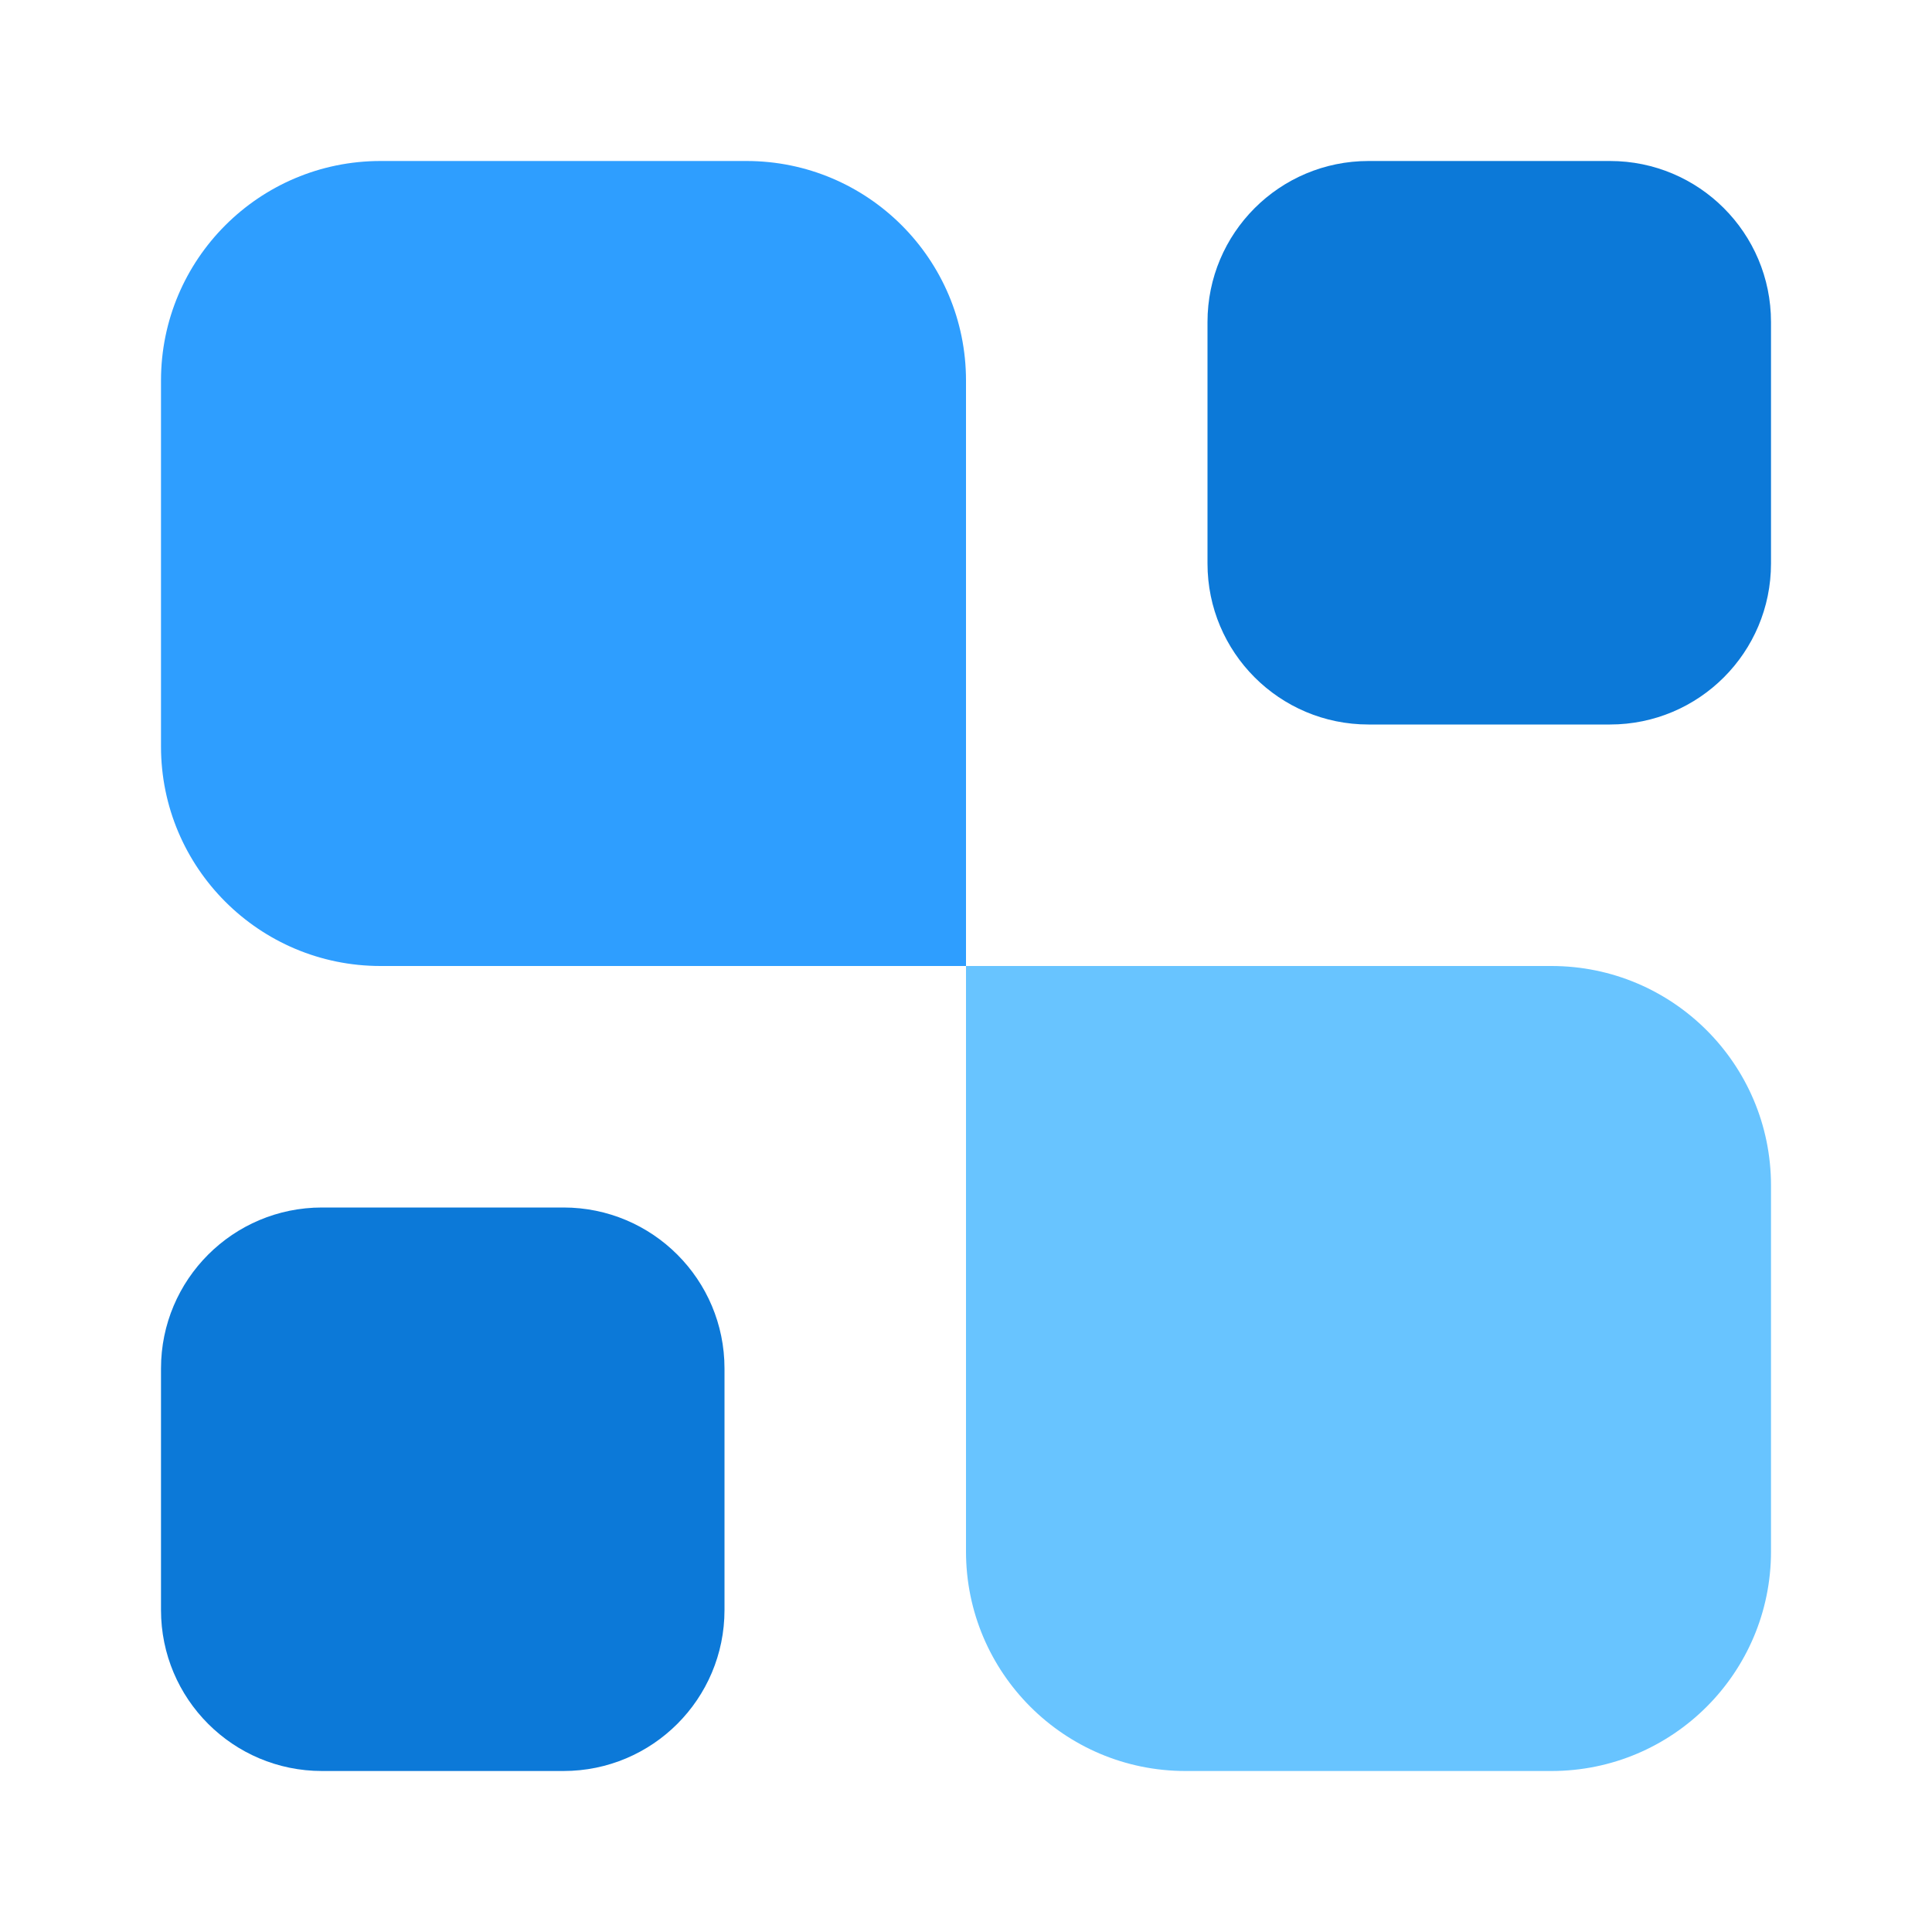
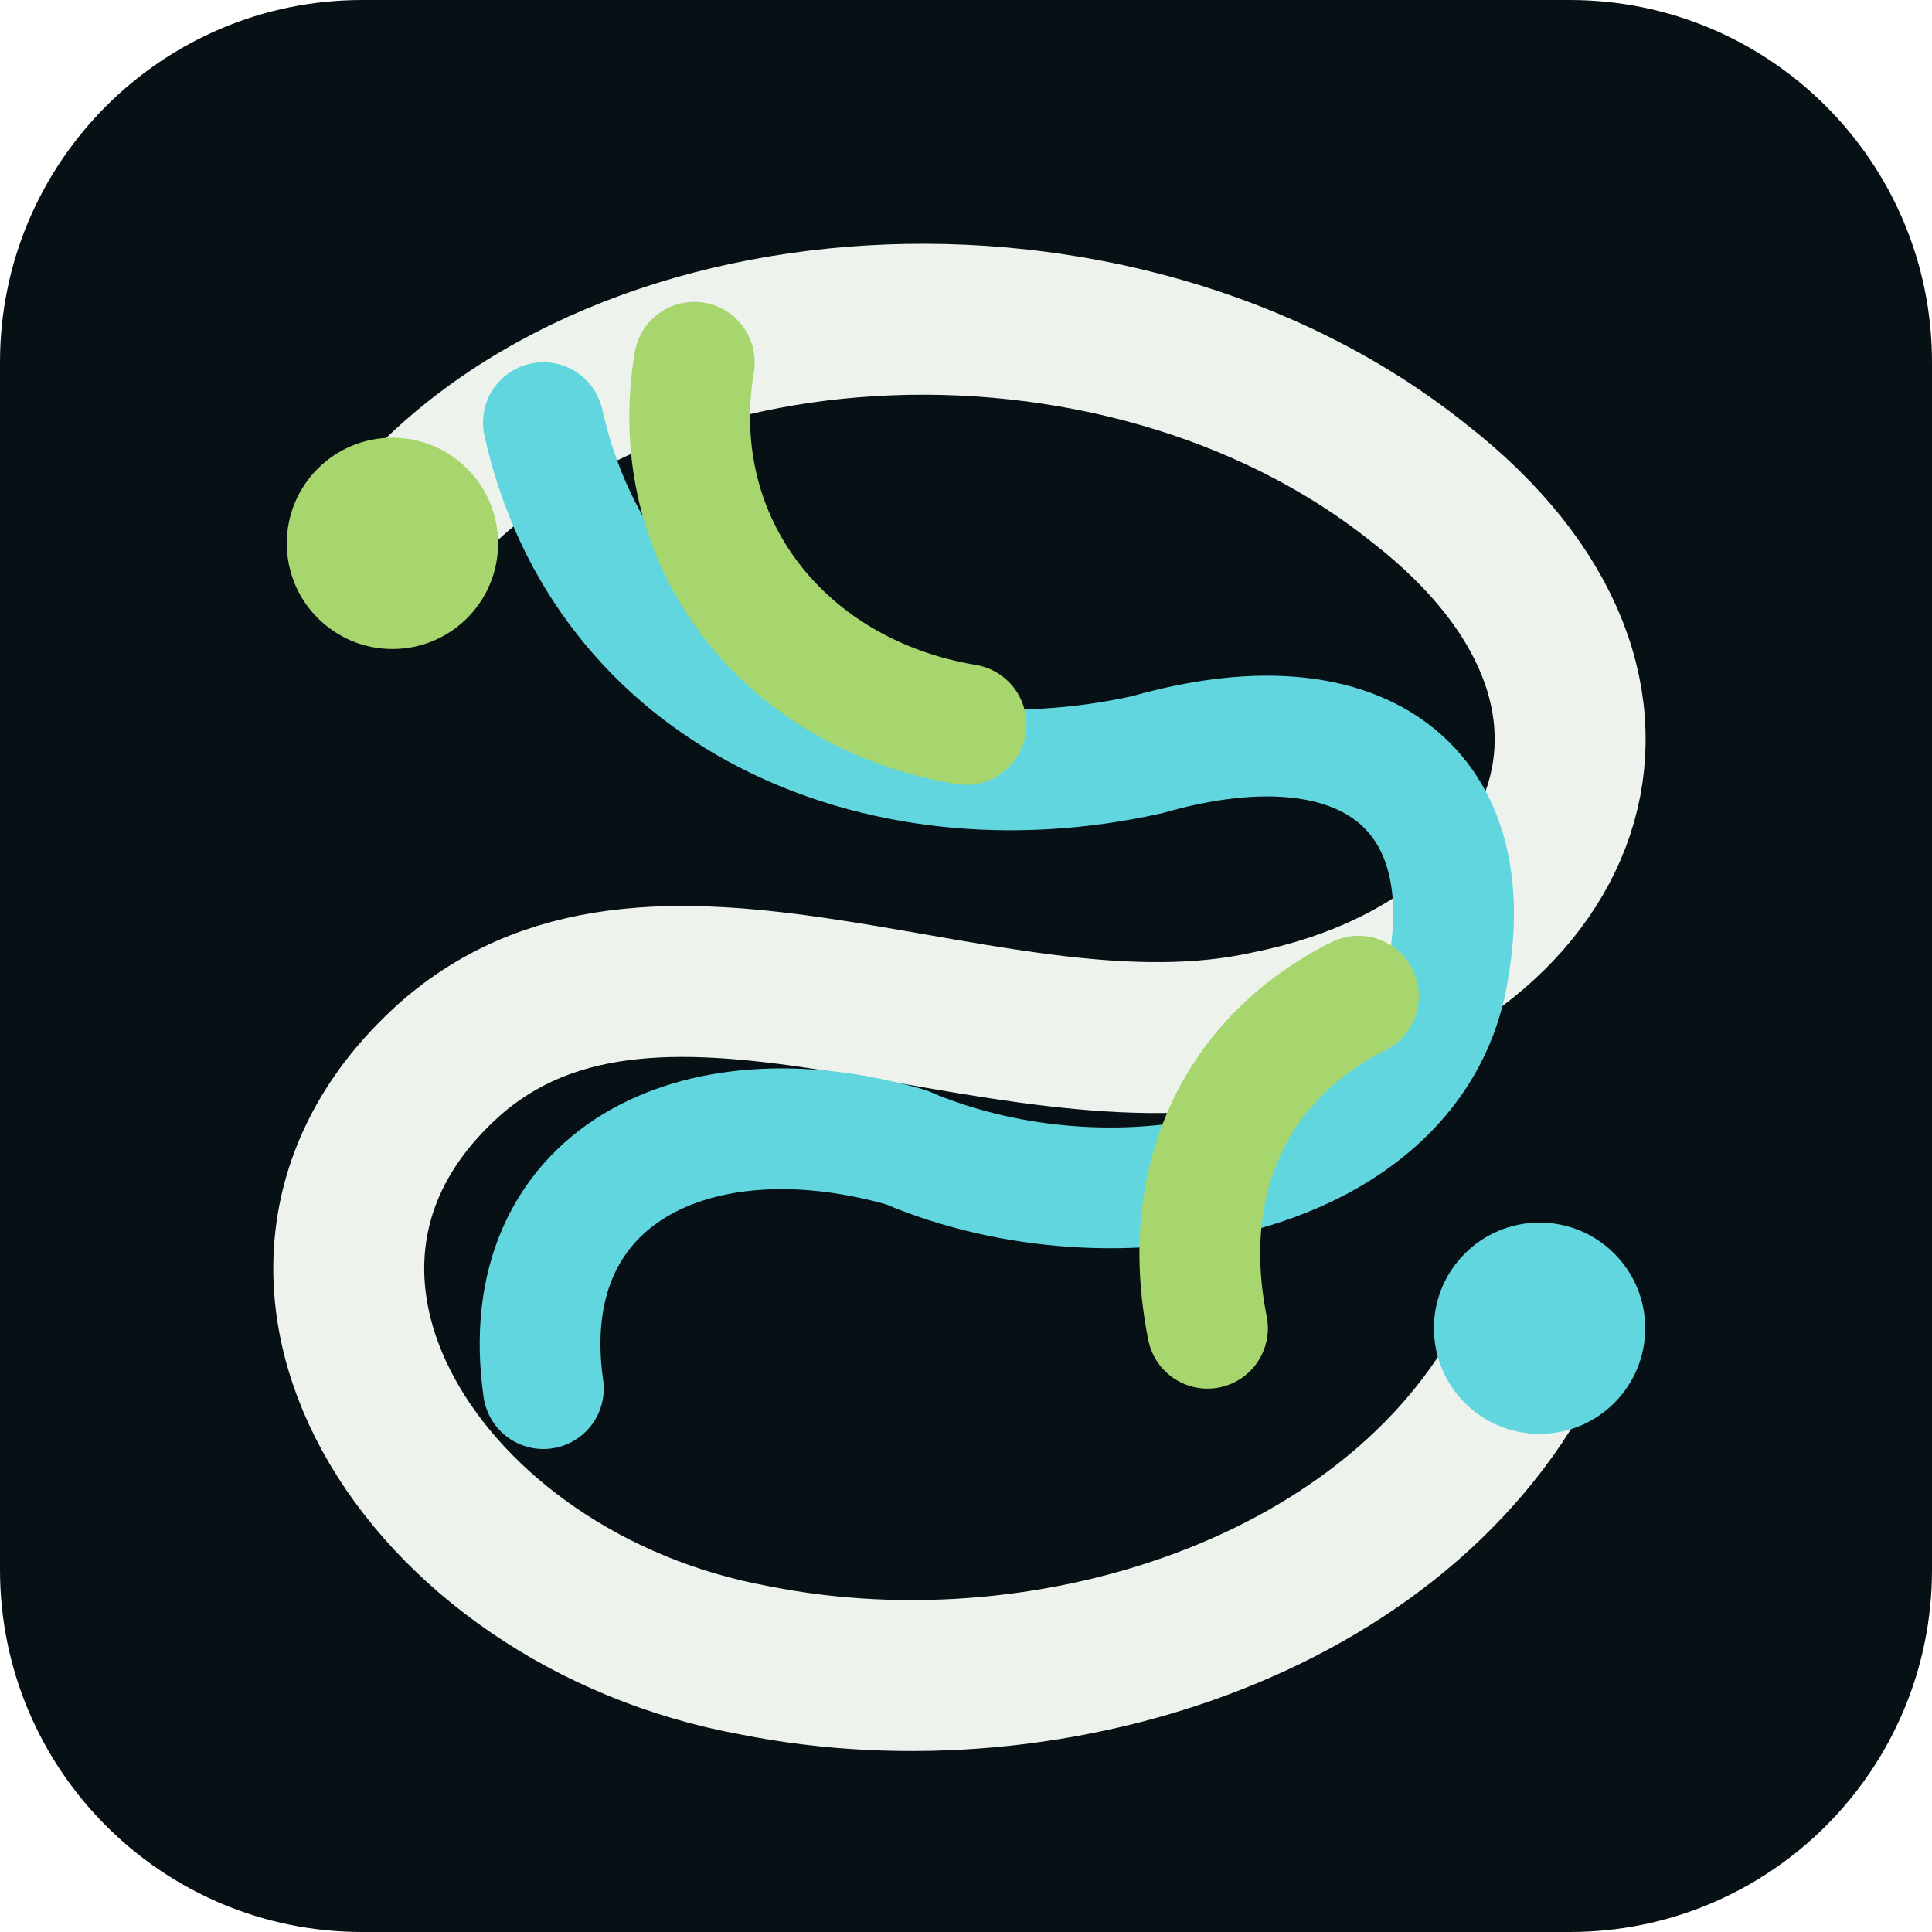
- <svg xmlns="http://www.w3.org/2000/svg" width="24" height="24" viewBox="0 0 24 24" fill="none">
-   <path d="M22 19.273C22 20.779 20.779 22 19.273 22H14.727C13.221 22 12 20.779 12 19.273V12H19.273C20.779 12 22 13.221 22 14.727V19.273Z" fill="#68C4FF" />
-   <path d="M20 2C21.105 2 22 2.895 22 4V7C22 8.105 21.105 9 20 9H17C15.895 9 15 8.105 15 7V4C15 2.895 15.895 2 17 2H20Z" fill="#0C79D8" />
-   <path d="M7 15C8.105 15 9 15.895 9 17V20C9 21.105 8.105 22 7 22H4C2.895 22 2 21.105 2 20V17C2 15.895 2.895 15 4 15H7Z" fill="#0C79D8" />
-   <path d="M12 12H4.727C3.221 12 2 10.779 2 9.273V4.727C2 3.221 3.221 2 4.727 2H9.273C10.779 2 12 3.221 12 4.727V12Z" fill="#2E9EFF" />
+ <svg xmlns="http://www.w3.org/2000/svg" viewBox="0 0 64 64">
+   <rect width="64" height="64" rx="12" fill="#071014" />
+   <path d="M13 18C20 9 37 8 47 16c9 7 5 16-5 18-9 2-20-5-27 1-8 7-1 18 10 20 10 2 22-2 26-11" fill="none" stroke="#eef2ed" stroke-width="5" stroke-linecap="round" stroke-linejoin="round" />
+   <path d="M18 14c2 9 11 13 20 11 7-2 11 1 10 7-1 7-11 9-18 6-7-2-13 1-12 8" fill="none" stroke="#62d6df" stroke-width="4" stroke-linecap="round" />
+   <path d="M23 12c-1 6 3 11 9 12m13 9c-4 2-6 6-5 11" fill="none" stroke="#a6d66d" stroke-width="4" stroke-linecap="round" />
+   <circle cx="13" cy="18" r="3.5" fill="#a6d66d" />
+   <circle cx="51" cy="44" r="3.5" fill="#62d6df" />
</svg>
